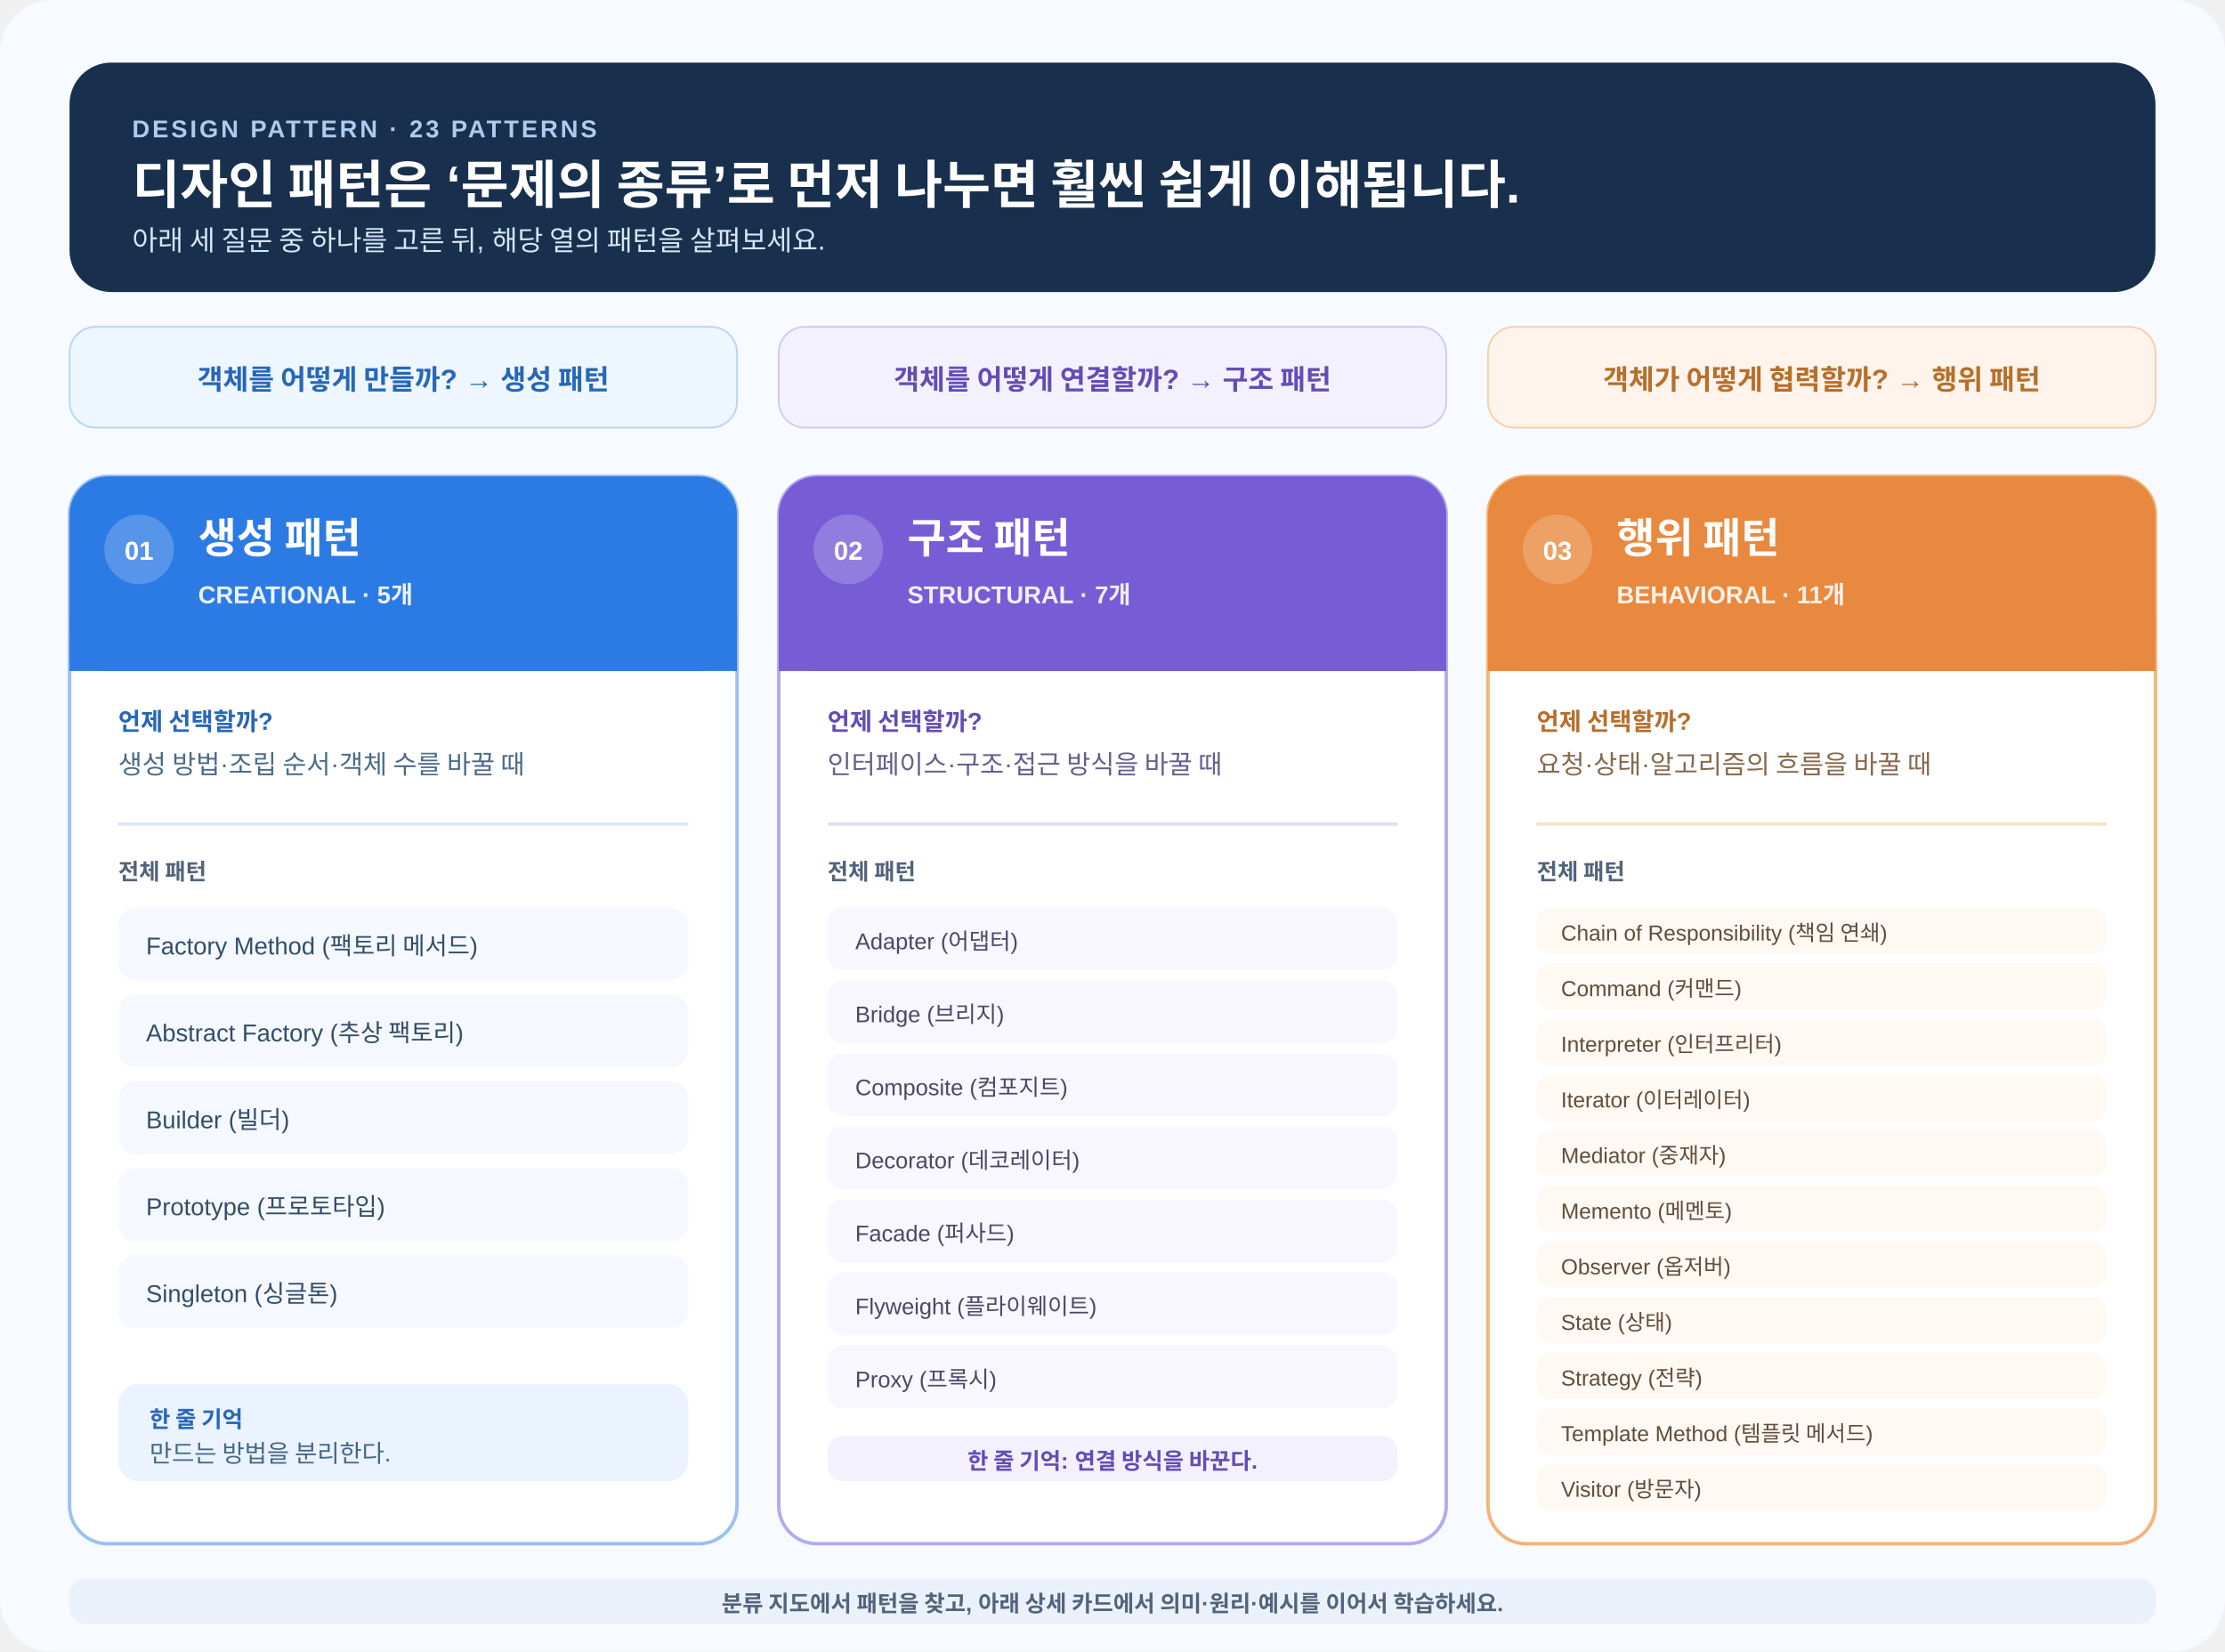
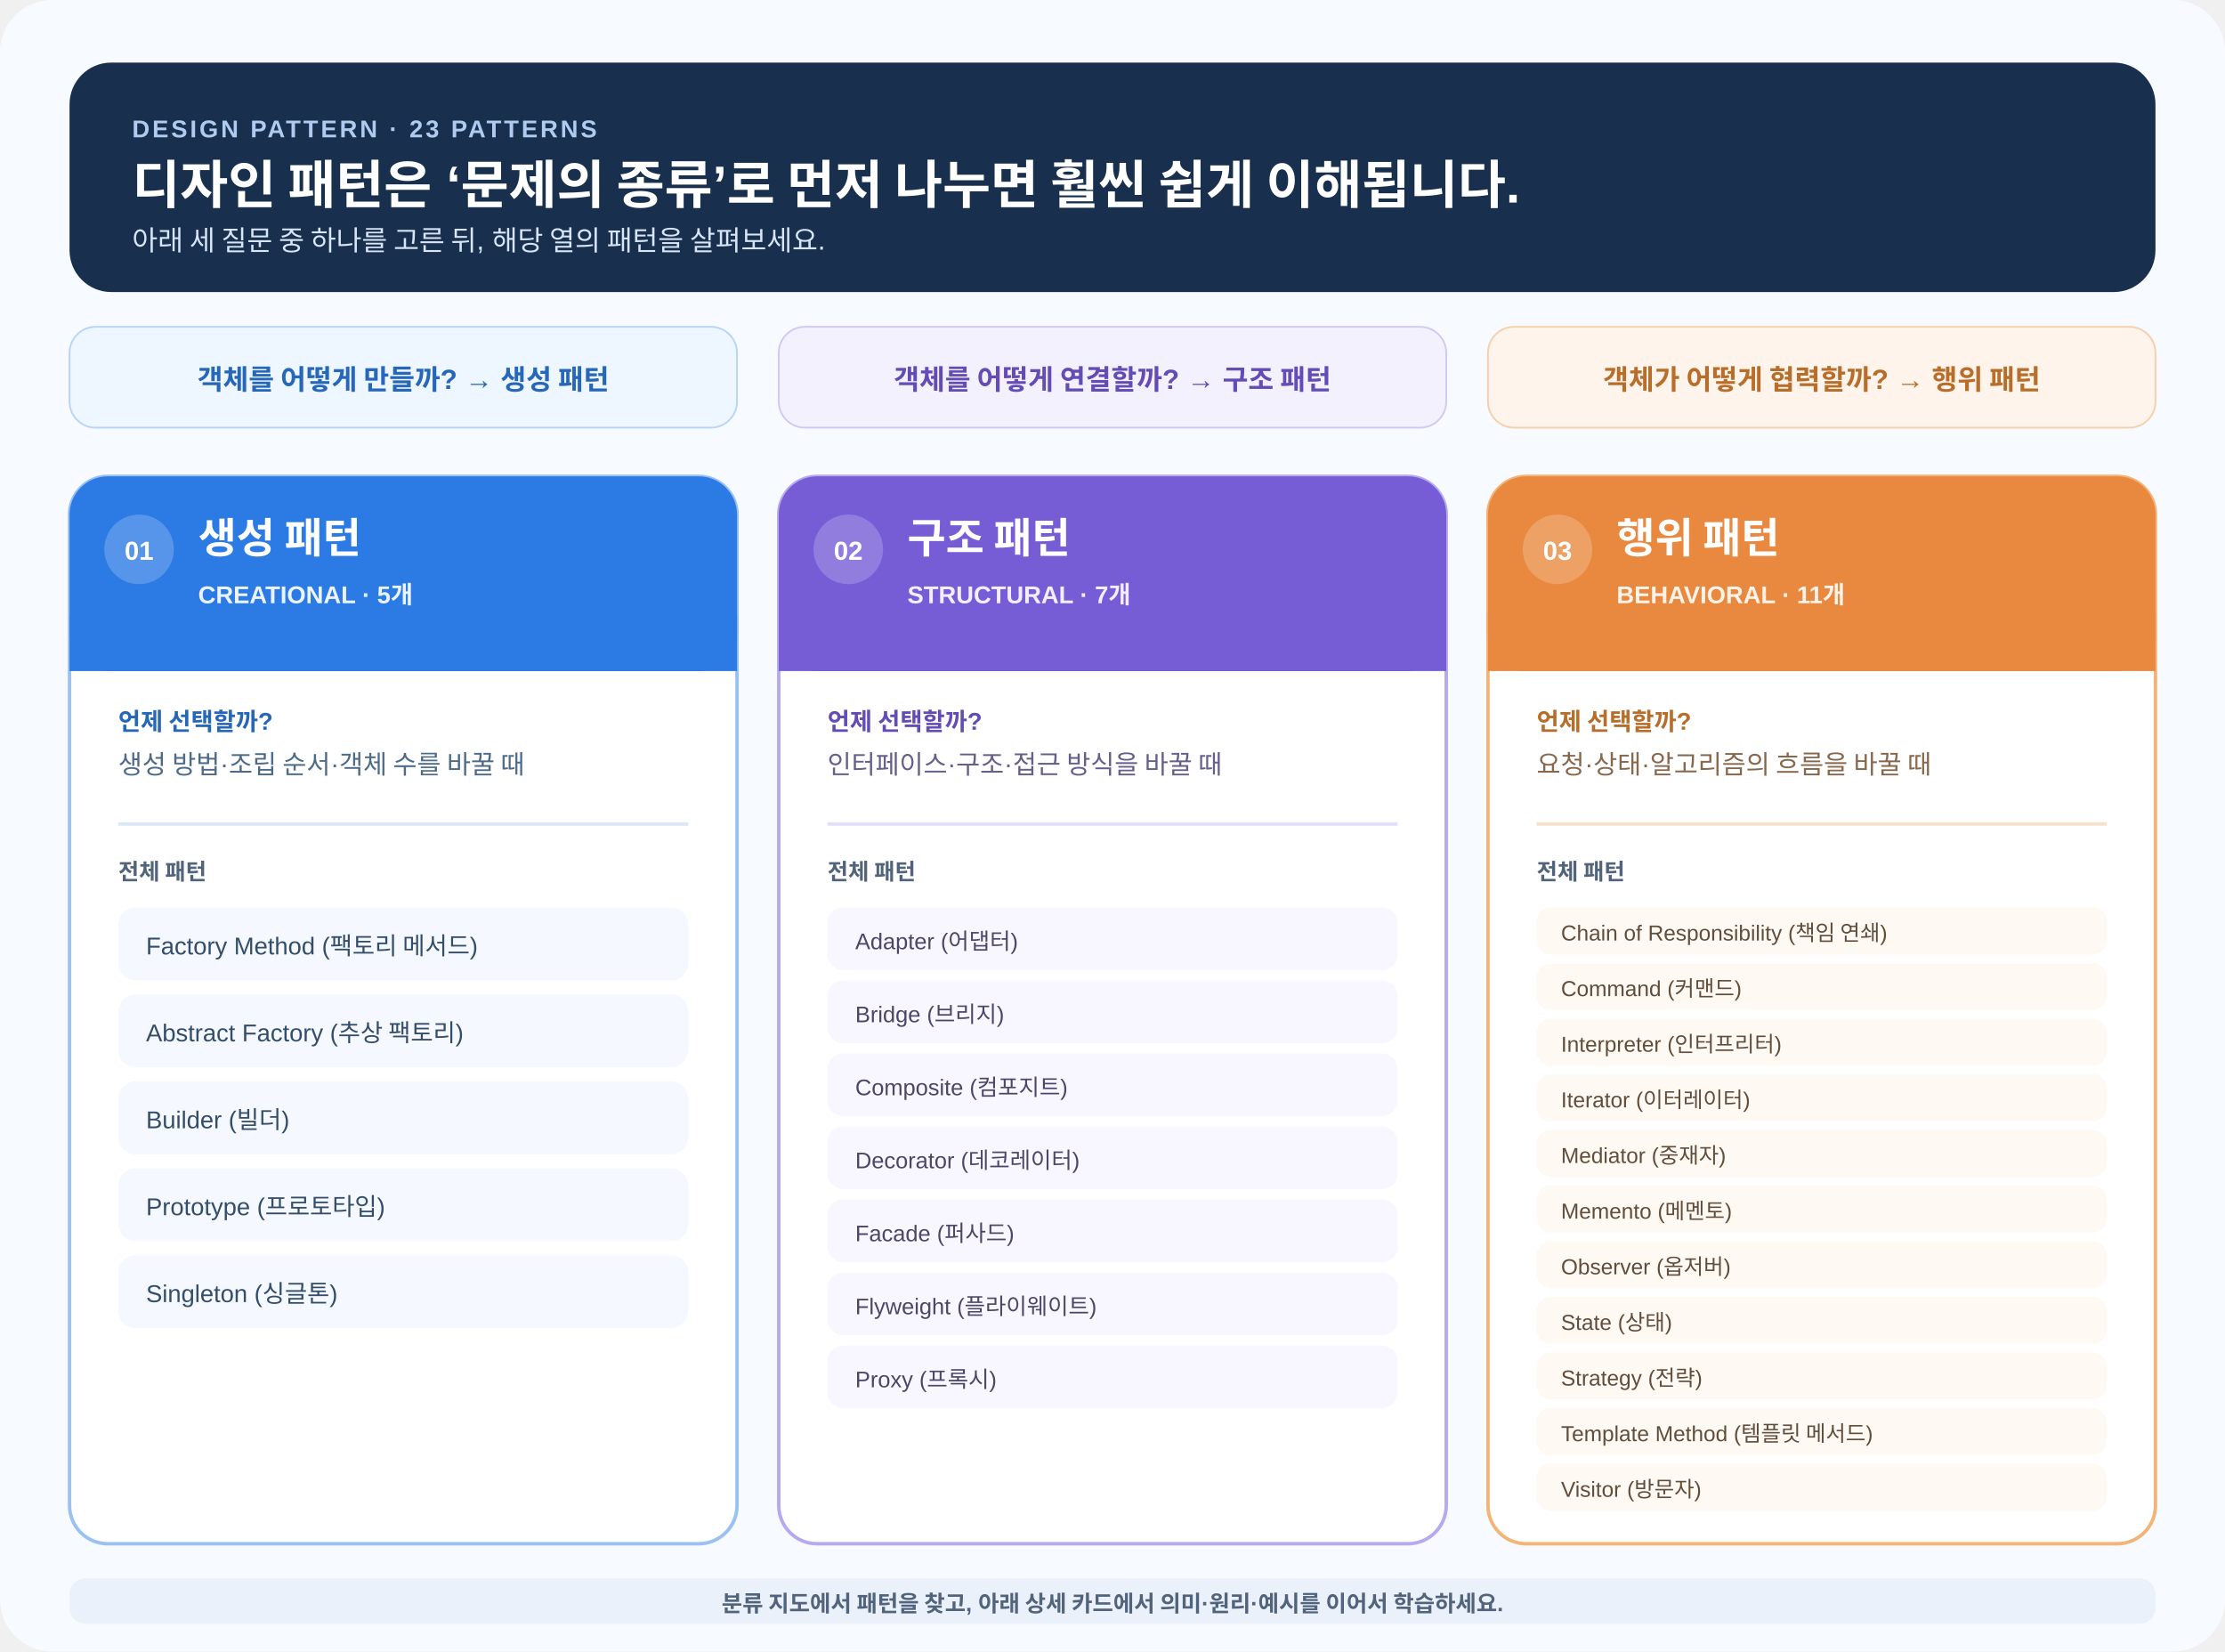
<svg xmlns="http://www.w3.org/2000/svg" width="1280" height="950" viewBox="0 0 1280 950" fill="none" role="img" aria-labelledby="title desc">
  <rect width="1280" height="950" rx="30" fill="#F7FAFF" />
  <rect x="40" y="36" width="1200" height="132" rx="24" fill="#18304D" />
  <text x="76" y="79" fill="#AFCBEF" font-family="Arial, Malgun Gothic, sans-serif" font-size="14" font-weight="700" letter-spacing="1.5">DESIGN PATTERN · 23 PATTERNS</text>
  <text x="76" y="117" fill="white" font-family="Arial, Malgun Gothic, sans-serif" font-size="30" font-weight="700">디자인 패턴은 ‘문제의 종류’로 먼저 나누면 훨씬 쉽게 이해됩니다.</text>
  <text x="76" y="144" fill="#D7E5F6" font-family="Arial, Malgun Gothic, sans-serif" font-size="16">아래 세 질문 중 하나를 고른 뒤, 해당 열의 패턴을 살펴보세요.</text>
  <rect x="40" y="188" width="384" height="58" rx="15" fill="#EEF6FF" stroke="#B8D4F7" />
  <text x="232" y="224" text-anchor="middle" fill="#2767B9" font-family="Arial, Malgun Gothic, sans-serif" font-size="16" font-weight="700">객체를 어떻게 만들까? → 생성 패턴</text>
  <rect x="448" y="188" width="384" height="58" rx="15" fill="#F4F1FF" stroke="#D1C8F4" />
  <text x="640" y="224" text-anchor="middle" fill="#634DB5" font-family="Arial, Malgun Gothic, sans-serif" font-size="16" font-weight="700">객체를 어떻게 연결할까? → 구조 패턴</text>
  <rect x="856" y="188" width="384" height="58" rx="15" fill="#FFF4EB" stroke="#F6CFAB" />
  <text x="1048" y="224" text-anchor="middle" fill="#B86E2B" font-family="Arial, Malgun Gothic, sans-serif" font-size="16" font-weight="700">객체가 어떻게 협력할까? → 행위 패턴</text>
  <rect x="40" y="274" width="384" height="614" rx="22" fill="white" stroke="#9BC0F2" stroke-width="2" />
  <rect x="40" y="274" width="384" height="112" rx="22" fill="#2C7BE5" />
  <rect x="40" y="354" width="384" height="32" fill="#2C7BE5" />
  <circle cx="80" cy="316" r="20" fill="white" fill-opacity=".2" />
  <text x="80" y="322" text-anchor="middle" fill="white" font-family="Arial, sans-serif" font-size="15" font-weight="700">01</text>
  <text x="114" y="318" fill="white" font-family="Arial, Malgun Gothic, sans-serif" font-size="24" font-weight="700">생성 패턴</text>
  <text x="114" y="347" fill="#EAF3FF" font-family="Arial, Malgun Gothic, sans-serif" font-size="14" font-weight="700">CREATIONAL · 5개</text>
  <text x="68" y="420" fill="#2767B9" font-family="Arial, Malgun Gothic, sans-serif" font-size="14" font-weight="700">언제 선택할까?</text>
  <text x="68" y="445" fill="#4D6B89" font-family="Arial, Malgun Gothic, sans-serif" font-size="15">생성 방법·조립 순서·객체 수를 바꿀 때</text>
  <line x1="68" y1="474" x2="396" y2="474" stroke="#DCE7F5" stroke-width="2" />
  <text x="68" y="506" fill="#52647C" font-family="Arial, Malgun Gothic, sans-serif" font-size="13" font-weight="700">전체 패턴</text>
  <rect x="68" y="522" width="328" height="42" rx="10" fill="#F5F9FF" />
  <text x="84" y="549" fill="#334D6A" font-family="Arial, Malgun Gothic, sans-serif" font-size="14">Factory Method (팩토리 메서드)</text>
  <rect x="68" y="572" width="328" height="42" rx="10" fill="#F5F9FF" />
  <text x="84" y="599" fill="#334D6A" font-family="Arial, Malgun Gothic, sans-serif" font-size="14">Abstract Factory (추상 팩토리)</text>
  <rect x="68" y="622" width="328" height="42" rx="10" fill="#F5F9FF" />
  <text x="84" y="649" fill="#334D6A" font-family="Arial, Malgun Gothic, sans-serif" font-size="14">Builder (빌더)</text>
  <rect x="68" y="672" width="328" height="42" rx="10" fill="#F5F9FF" />
  <text x="84" y="699" fill="#334D6A" font-family="Arial, Malgun Gothic, sans-serif" font-size="14">Prototype (프로토타입)</text>
  <rect x="68" y="722" width="328" height="42" rx="10" fill="#F5F9FF" />
  <text x="84" y="749" fill="#334D6A" font-family="Arial, Malgun Gothic, sans-serif" font-size="14">Singleton (싱글톤)</text>
-   <rect x="68" y="796" width="328" height="56" rx="12" fill="#EAF3FF" />
-   <text x="86" y="821" fill="#2767B9" font-family="Arial, Malgun Gothic, sans-serif" font-size="13" font-weight="700">한 줄 기억</text>
-   <text x="86" y="841" fill="#456786" font-family="Arial, Malgun Gothic, sans-serif" font-size="14">만드는 방법을 분리한다.</text>
  <rect x="448" y="274" width="384" height="614" rx="22" fill="white" stroke="#B7A9EE" stroke-width="2" />
  <rect x="448" y="274" width="384" height="112" rx="22" fill="#765DD6" />
  <rect x="448" y="354" width="384" height="32" fill="#765DD6" />
  <circle cx="488" cy="316" r="20" fill="white" fill-opacity=".2" />
  <text x="488" y="322" text-anchor="middle" fill="white" font-family="Arial, sans-serif" font-size="15" font-weight="700">02</text>
  <text x="522" y="318" fill="white" font-family="Arial, Malgun Gothic, sans-serif" font-size="24" font-weight="700">구조 패턴</text>
  <text x="522" y="347" fill="#F2EEFF" font-family="Arial, Malgun Gothic, sans-serif" font-size="14" font-weight="700">STRUCTURAL · 7개</text>
  <text x="476" y="420" fill="#634DB5" font-family="Arial, Malgun Gothic, sans-serif" font-size="14" font-weight="700">언제 선택할까?</text>
  <text x="476" y="445" fill="#675E8C" font-family="Arial, Malgun Gothic, sans-serif" font-size="15">인터페이스·구조·접근 방식을 바꿀 때</text>
  <line x1="476" y1="474" x2="804" y2="474" stroke="#E4DDF9" stroke-width="2" />
  <text x="476" y="506" fill="#52647C" font-family="Arial, Malgun Gothic, sans-serif" font-size="13" font-weight="700">전체 패턴</text>
  <rect x="476" y="522" width="328" height="36" rx="9" fill="#F8F6FF" />
  <text x="492" y="546" fill="#4C4767" font-family="Arial, Malgun Gothic, sans-serif" font-size="13">Adapter (어댑터)</text>
  <rect x="476" y="564" width="328" height="36" rx="9" fill="#F8F6FF" />
  <text x="492" y="588" fill="#4C4767" font-family="Arial, Malgun Gothic, sans-serif" font-size="13">Bridge (브리지)</text>
  <rect x="476" y="606" width="328" height="36" rx="9" fill="#F8F6FF" />
  <text x="492" y="630" fill="#4C4767" font-family="Arial, Malgun Gothic, sans-serif" font-size="13">Composite (컴포지트)</text>
  <rect x="476" y="648" width="328" height="36" rx="9" fill="#F8F6FF" />
  <text x="492" y="672" fill="#4C4767" font-family="Arial, Malgun Gothic, sans-serif" font-size="13">Decorator (데코레이터)</text>
  <rect x="476" y="690" width="328" height="36" rx="9" fill="#F8F6FF" />
  <text x="492" y="714" fill="#4C4767" font-family="Arial, Malgun Gothic, sans-serif" font-size="13">Facade (퍼사드)</text>
  <rect x="476" y="732" width="328" height="36" rx="9" fill="#F8F6FF" />
  <text x="492" y="756" fill="#4C4767" font-family="Arial, Malgun Gothic, sans-serif" font-size="13">Flyweight (플라이웨이트)</text>
  <rect x="476" y="774" width="328" height="36" rx="9" fill="#F8F6FF" />
  <text x="492" y="798" fill="#4C4767" font-family="Arial, Malgun Gothic, sans-serif" font-size="13">Proxy (프록시)</text>
-   <rect x="476" y="826" width="328" height="26" rx="9" fill="#F4F1FF" />
-   <text x="640" y="845" text-anchor="middle" fill="#634DB5" font-family="Arial, Malgun Gothic, sans-serif" font-size="13" font-weight="700">한 줄 기억: 연결 방식을 바꾼다.</text>
  <rect x="856" y="274" width="384" height="614" rx="22" fill="white" stroke="#F2B477" stroke-width="2" />
  <rect x="856" y="274" width="384" height="112" rx="22" fill="#E8893F" />
  <rect x="856" y="354" width="384" height="32" fill="#E8893F" />
  <circle cx="896" cy="316" r="20" fill="white" fill-opacity=".2" />
  <text x="896" y="322" text-anchor="middle" fill="white" font-family="Arial, sans-serif" font-size="15" font-weight="700">03</text>
  <text x="930" y="318" fill="white" font-family="Arial, Malgun Gothic, sans-serif" font-size="24" font-weight="700">행위 패턴</text>
  <text x="930" y="347" fill="#FFF2E8" font-family="Arial, Malgun Gothic, sans-serif" font-size="14" font-weight="700">BEHAVIORAL · 11개</text>
  <text x="884" y="420" fill="#B86E2B" font-family="Arial, Malgun Gothic, sans-serif" font-size="14" font-weight="700">언제 선택할까?</text>
  <text x="884" y="445" fill="#87684D" font-family="Arial, Malgun Gothic, sans-serif" font-size="15">요청·상태·알고리즘의 흐름을 바꿀 때</text>
  <line x1="884" y1="474" x2="1212" y2="474" stroke="#F8E1CC" stroke-width="2" />
  <text x="884" y="506" fill="#52647C" font-family="Arial, Malgun Gothic, sans-serif" font-size="13" font-weight="700">전체 패턴</text>
  <rect x="884" y="522" width="328" height="27" rx="8" fill="#FFF9F4" />
  <text x="898" y="541" fill="#604D3B" font-family="Arial, Malgun Gothic, sans-serif" font-size="12.5">Chain of Responsibility (책임 연쇄)</text>
  <rect x="884" y="554" width="328" height="27" rx="8" fill="#FFF9F4" />
  <text x="898" y="573" fill="#604D3B" font-family="Arial, Malgun Gothic, sans-serif" font-size="12.5">Command (커맨드)</text>
  <rect x="884" y="586" width="328" height="27" rx="8" fill="#FFF9F4" />
  <text x="898" y="605" fill="#604D3B" font-family="Arial, Malgun Gothic, sans-serif" font-size="12.5">Interpreter (인터프리터)</text>
  <rect x="884" y="618" width="328" height="27" rx="8" fill="#FFF9F4" />
  <text x="898" y="637" fill="#604D3B" font-family="Arial, Malgun Gothic, sans-serif" font-size="12.5">Iterator (이터레이터)</text>
  <rect x="884" y="650" width="328" height="27" rx="8" fill="#FFF9F4" />
  <text x="898" y="669" fill="#604D3B" font-family="Arial, Malgun Gothic, sans-serif" font-size="12.5">Mediator (중재자)</text>
  <rect x="884" y="682" width="328" height="27" rx="8" fill="#FFF9F4" />
  <text x="898" y="701" fill="#604D3B" font-family="Arial, Malgun Gothic, sans-serif" font-size="12.5">Memento (메멘토)</text>
  <rect x="884" y="714" width="328" height="27" rx="8" fill="#FFF9F4" />
  <text x="898" y="733" fill="#604D3B" font-family="Arial, Malgun Gothic, sans-serif" font-size="12.5">Observer (옵저버)</text>
  <rect x="884" y="746" width="328" height="27" rx="8" fill="#FFF9F4" />
  <text x="898" y="765" fill="#604D3B" font-family="Arial, Malgun Gothic, sans-serif" font-size="12.5">State (상태)</text>
  <rect x="884" y="778" width="328" height="27" rx="8" fill="#FFF9F4" />
  <text x="898" y="797" fill="#604D3B" font-family="Arial, Malgun Gothic, sans-serif" font-size="12.5">Strategy (전략)</text>
  <rect x="884" y="810" width="328" height="27" rx="8" fill="#FFF9F4" />
  <text x="898" y="829" fill="#604D3B" font-family="Arial, Malgun Gothic, sans-serif" font-size="12.5">Template Method (템플릿 메서드)</text>
  <rect x="884" y="842" width="328" height="27" rx="8" fill="#FFF9F4" />
  <text x="898" y="861" fill="#604D3B" font-family="Arial, Malgun Gothic, sans-serif" font-size="12.5">Visitor (방문자)</text>
  <rect x="40" y="908" width="1200" height="26" rx="9" fill="#EAF1FA" />
  <text x="640" y="927" text-anchor="middle" fill="#52647C" font-family="Arial, Malgun Gothic, sans-serif" font-size="13" font-weight="700">분류 지도에서 패턴을 찾고, 아래 상세 카드에서 의미·원리·예시를 이어서 학습하세요.</text>
</svg>
